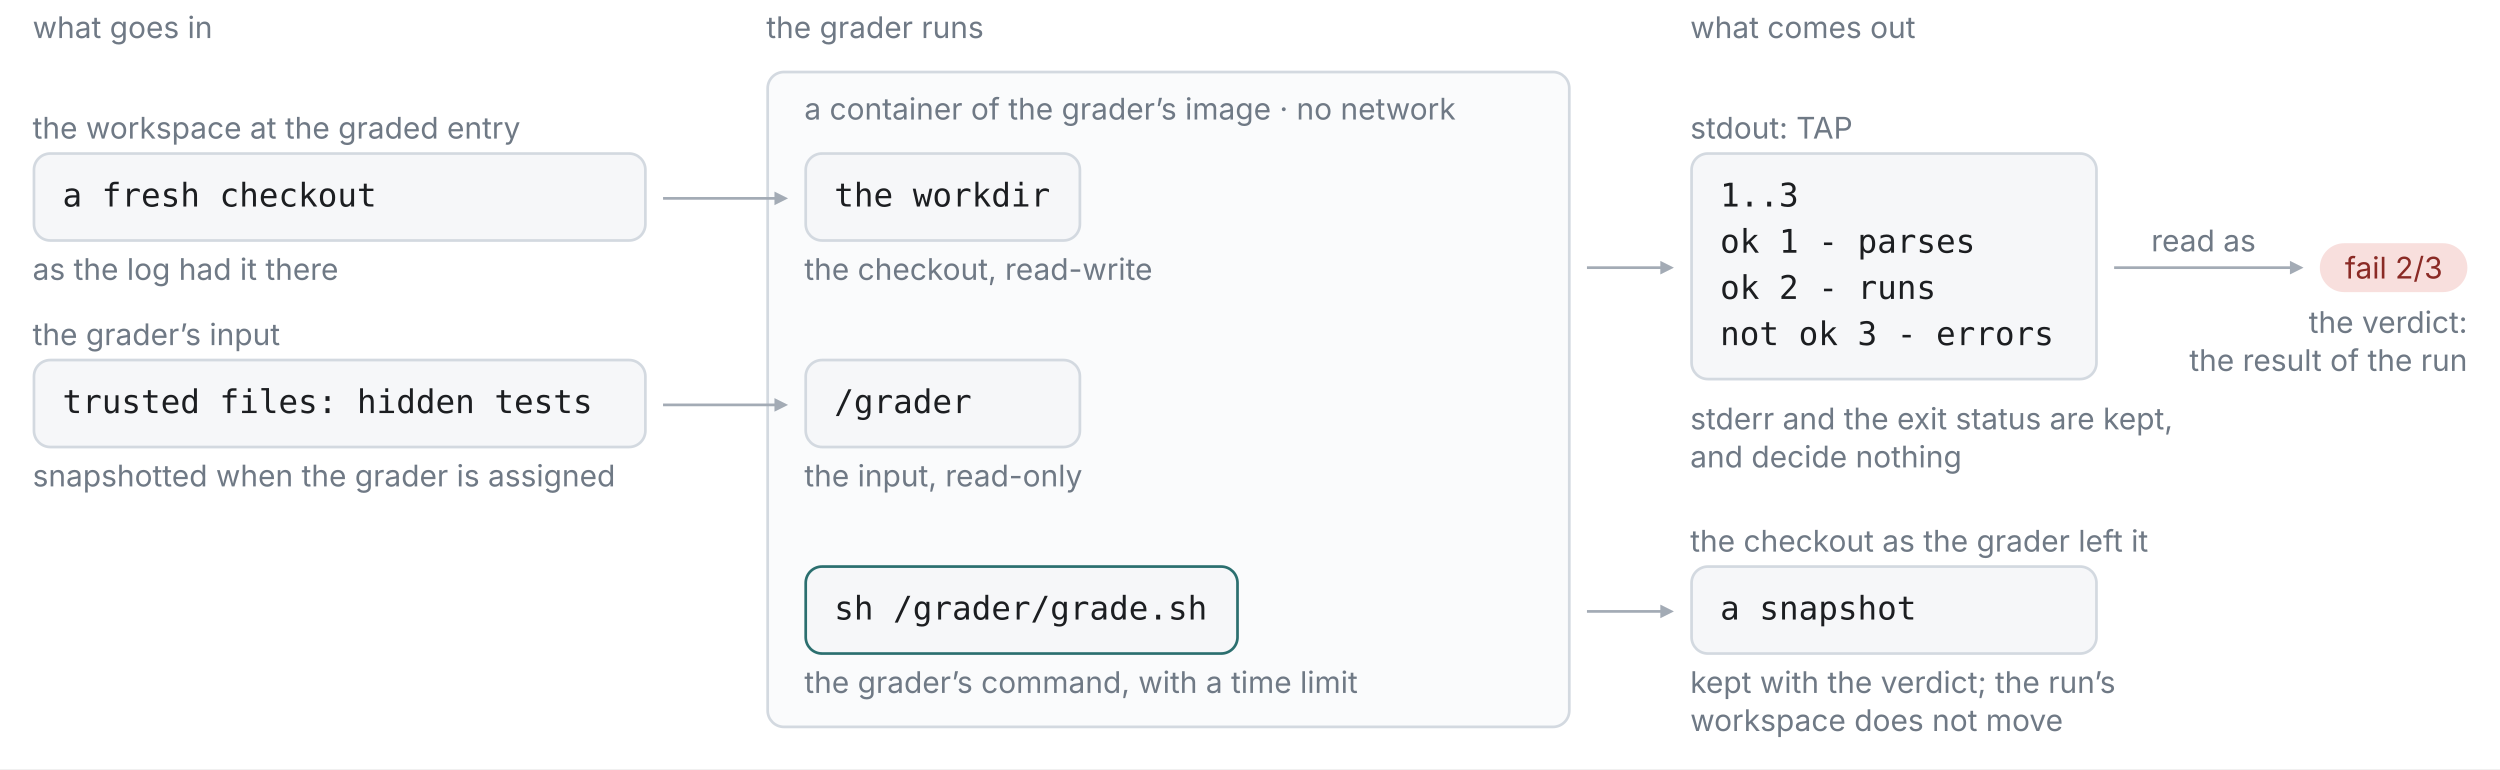
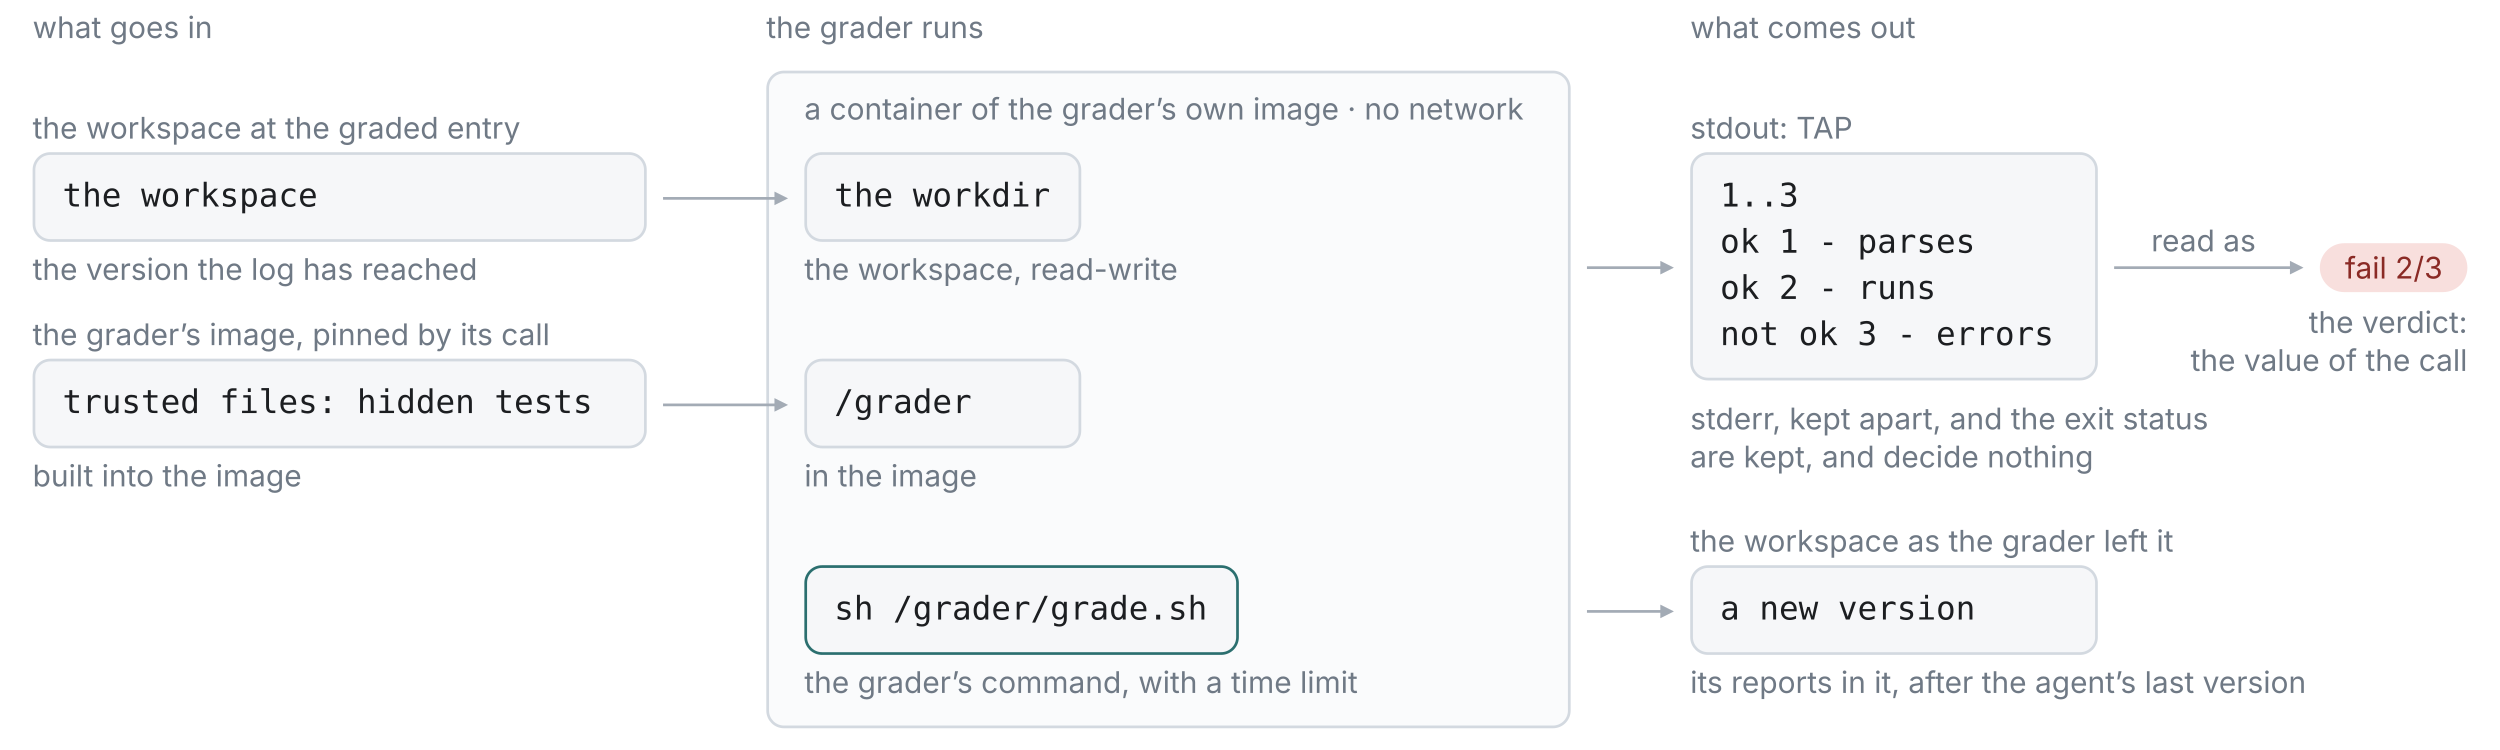
- <svg xmlns="http://www.w3.org/2000/svg" viewBox="0 0 920 283" width="920" height="283">
+ <svg xmlns="http://www.w3.org/2000/svg" viewBox="0 0 920 276" width="920" height="276">
  <style>text{font-family:-apple-system, BlinkMacSystemFont, 'Segoe UI', system-ui, sans-serif;font-size:13px;fill:#1c1e21}.m{font-family:ui-monospace, SFMono-Regular, Menlo, Consolas, monospace}.s{font-size:11px;fill:#6f7985}.f{font-size:11px;fill:#a3abb5}.b{font-weight:600}.n{font-variant-numeric:tabular-nums}.fr{font-family:ui-monospace, SFMono-Regular, Menlo, Consolas, monospace;font-size:11.5px;fill:#a3abb5}.ch{font-family:ui-monospace, SFMono-Regular, Menlo, Consolas, monospace;font-size:12px}.e{font-family:ui-monospace, SFMono-Regular, Menlo, Consolas, monospace;font-size:11.5px}.a{stroke:#a3abb5;fill:none}.d{stroke-dasharray:3 3}.bx{stroke:#d3d9e0;fill:none}</style>
-   <rect width="920" height="283" fill="#fff" />
+   <rect width="920" height="276" fill="#fff" />
  <text x="12" y="14" class="s">what goes in</text>
  <text x="282" y="14" class="s">the grader runs</text>
  <text x="622" y="14" class="s">what comes out</text>
  <rect x="282.5" y="26.5" width="295" height="241" rx="6" fill="#fafbfc" stroke="#d3d9e0" />
  <rect x="296.5" y="56.5" width="100.9" height="32" rx="6" fill="#f6f7f9" stroke="#d3d9e0" />
  <text x="307" y="76" class="ch">the workdir</text>
-   <text x="296" y="103" class="s">the checkout, read-write</text>
+   <text x="296" y="103" class="s">the workspace, read-write</text>
  <path class="a" d="M244,73H286" />
  <path fill="#a3abb5" d="M290,73l-5,-2.5v5z" />
  <rect x="296.5" y="132.5" width="100.9" height="32" rx="6" fill="#f6f7f9" stroke="#d3d9e0" />
  <text x="307" y="152" class="ch">/grader</text>
-   <text x="296" y="179" class="s">the input, read-only</text>
+   <text x="296" y="179" class="s">in the image</text>
  <path class="a" d="M244,149H286" />
  <path fill="#a3abb5" d="M290,149l-5,-2.5v5z" />
  <rect x="296.5" y="208.5" width="158.9" height="32" rx="6" fill="#f6f7f9" stroke="#2b6f6f" />
  <text x="307" y="228" class="ch">sh /grader/grade.sh</text>
  <text x="296" y="255" class="s">the grader’s command, with a time limit</text>
-   <text x="296" y="44" class="s">a container of the grader’s image · no network</text>
+   <text x="296" y="44" class="s">a container of the grader’s own image · no network</text>
  <rect x="12.5" y="56.5" width="225" height="32" rx="6" fill="#f6f7f9" stroke="#d3d9e0" />
-   <text x="23" y="76" class="ch">a fresh checkout</text>
+   <text x="23" y="76" class="ch">the workspace</text>
  <text x="12" y="51" class="s">the workspace at the graded entry</text>
-   <text x="12" y="103" class="s">as the log had it there</text>
+   <text x="12" y="103" class="s">the version the log has reached</text>
  <rect x="12.5" y="132.5" width="225" height="32" rx="6" fill="#f6f7f9" stroke="#d3d9e0" />
  <text x="23" y="152" class="ch">trusted files: hidden tests</text>
-   <text x="12" y="127" class="s">the grader’s input</text>
-   <text x="12" y="179" class="s">snapshotted when the grader is assigned</text>
+   <text x="12" y="127" class="s">the grader’s image, pinned by its call</text>
+   <text x="12" y="179" class="s">built into the image</text>
  <rect x="622.5" y="56.5" width="149" height="83" rx="6" fill="#f6f7f9" stroke="#d3d9e0" />
  <text x="633" y="76" class="ch">1..3</text>
  <text x="633" y="93" class="ch">ok 1 - parses</text>
  <text x="633" y="110" class="ch">ok 2 - runs</text>
  <text x="633" y="127" class="ch">not ok 3 - errors</text>
  <text x="622" y="51" class="s">stdout: TAP</text>
  <path class="a" d="M584,98.5H612" />
  <path fill="#a3abb5" d="M616,98.5l-5,-2.5v5z" />
  <path class="a" d="M778,98.5H843.7" />
  <path fill="#a3abb5" d="M847.7,98.5l-5,-2.5v5z" />
  <rect x="853.7" y="89.5" width="54.3" height="18" rx="9" fill="#f8dfdd" />
  <text x="880.9" y="102.5" class="s n" style="fill:#8a2a25" text-anchor="middle">fail 2/3</text>
  <text x="810.9" y="92.5" class="s" text-anchor="middle">read as</text>
  <text x="908" y="122.5" class="s" text-anchor="end">the verdict:</text>
-   <text x="908" y="136.5" class="s" text-anchor="end">the result of the run</text>
-   <text x="622" y="158" class="s">stderr and the exit status are kept,</text>
-   <text x="622" y="172" class="s">and decide nothing</text>
+   <text x="908" y="136.5" class="s" text-anchor="end">the value of the call</text>
+   <text x="622" y="158" class="s">stderr, kept apart, and the exit status</text>
+   <text x="622" y="172" class="s">are kept, and decide nothing</text>
  <rect x="622.5" y="208.5" width="149" height="32" rx="6" fill="#f6f7f9" stroke="#d3d9e0" />
-   <text x="633" y="228" class="ch">a snapshot</text>
-   <text x="622" y="203" class="s">the checkout as the grader left it</text>
-   <text x="622" y="255" class="s">kept with the verdict; the run’s</text>
-   <text x="622" y="269" class="s">workspace does not move</text>
+   <text x="633" y="228" class="ch">a new version</text>
+   <text x="622" y="203" class="s">the workspace as the grader left it</text>
+   <text x="622" y="255" class="s">its reports in it, after the agent’s last version</text>
  <path class="a" d="M584,225H612" />
  <path fill="#a3abb5" d="M616,225l-5,-2.5v5z" />
</svg>
